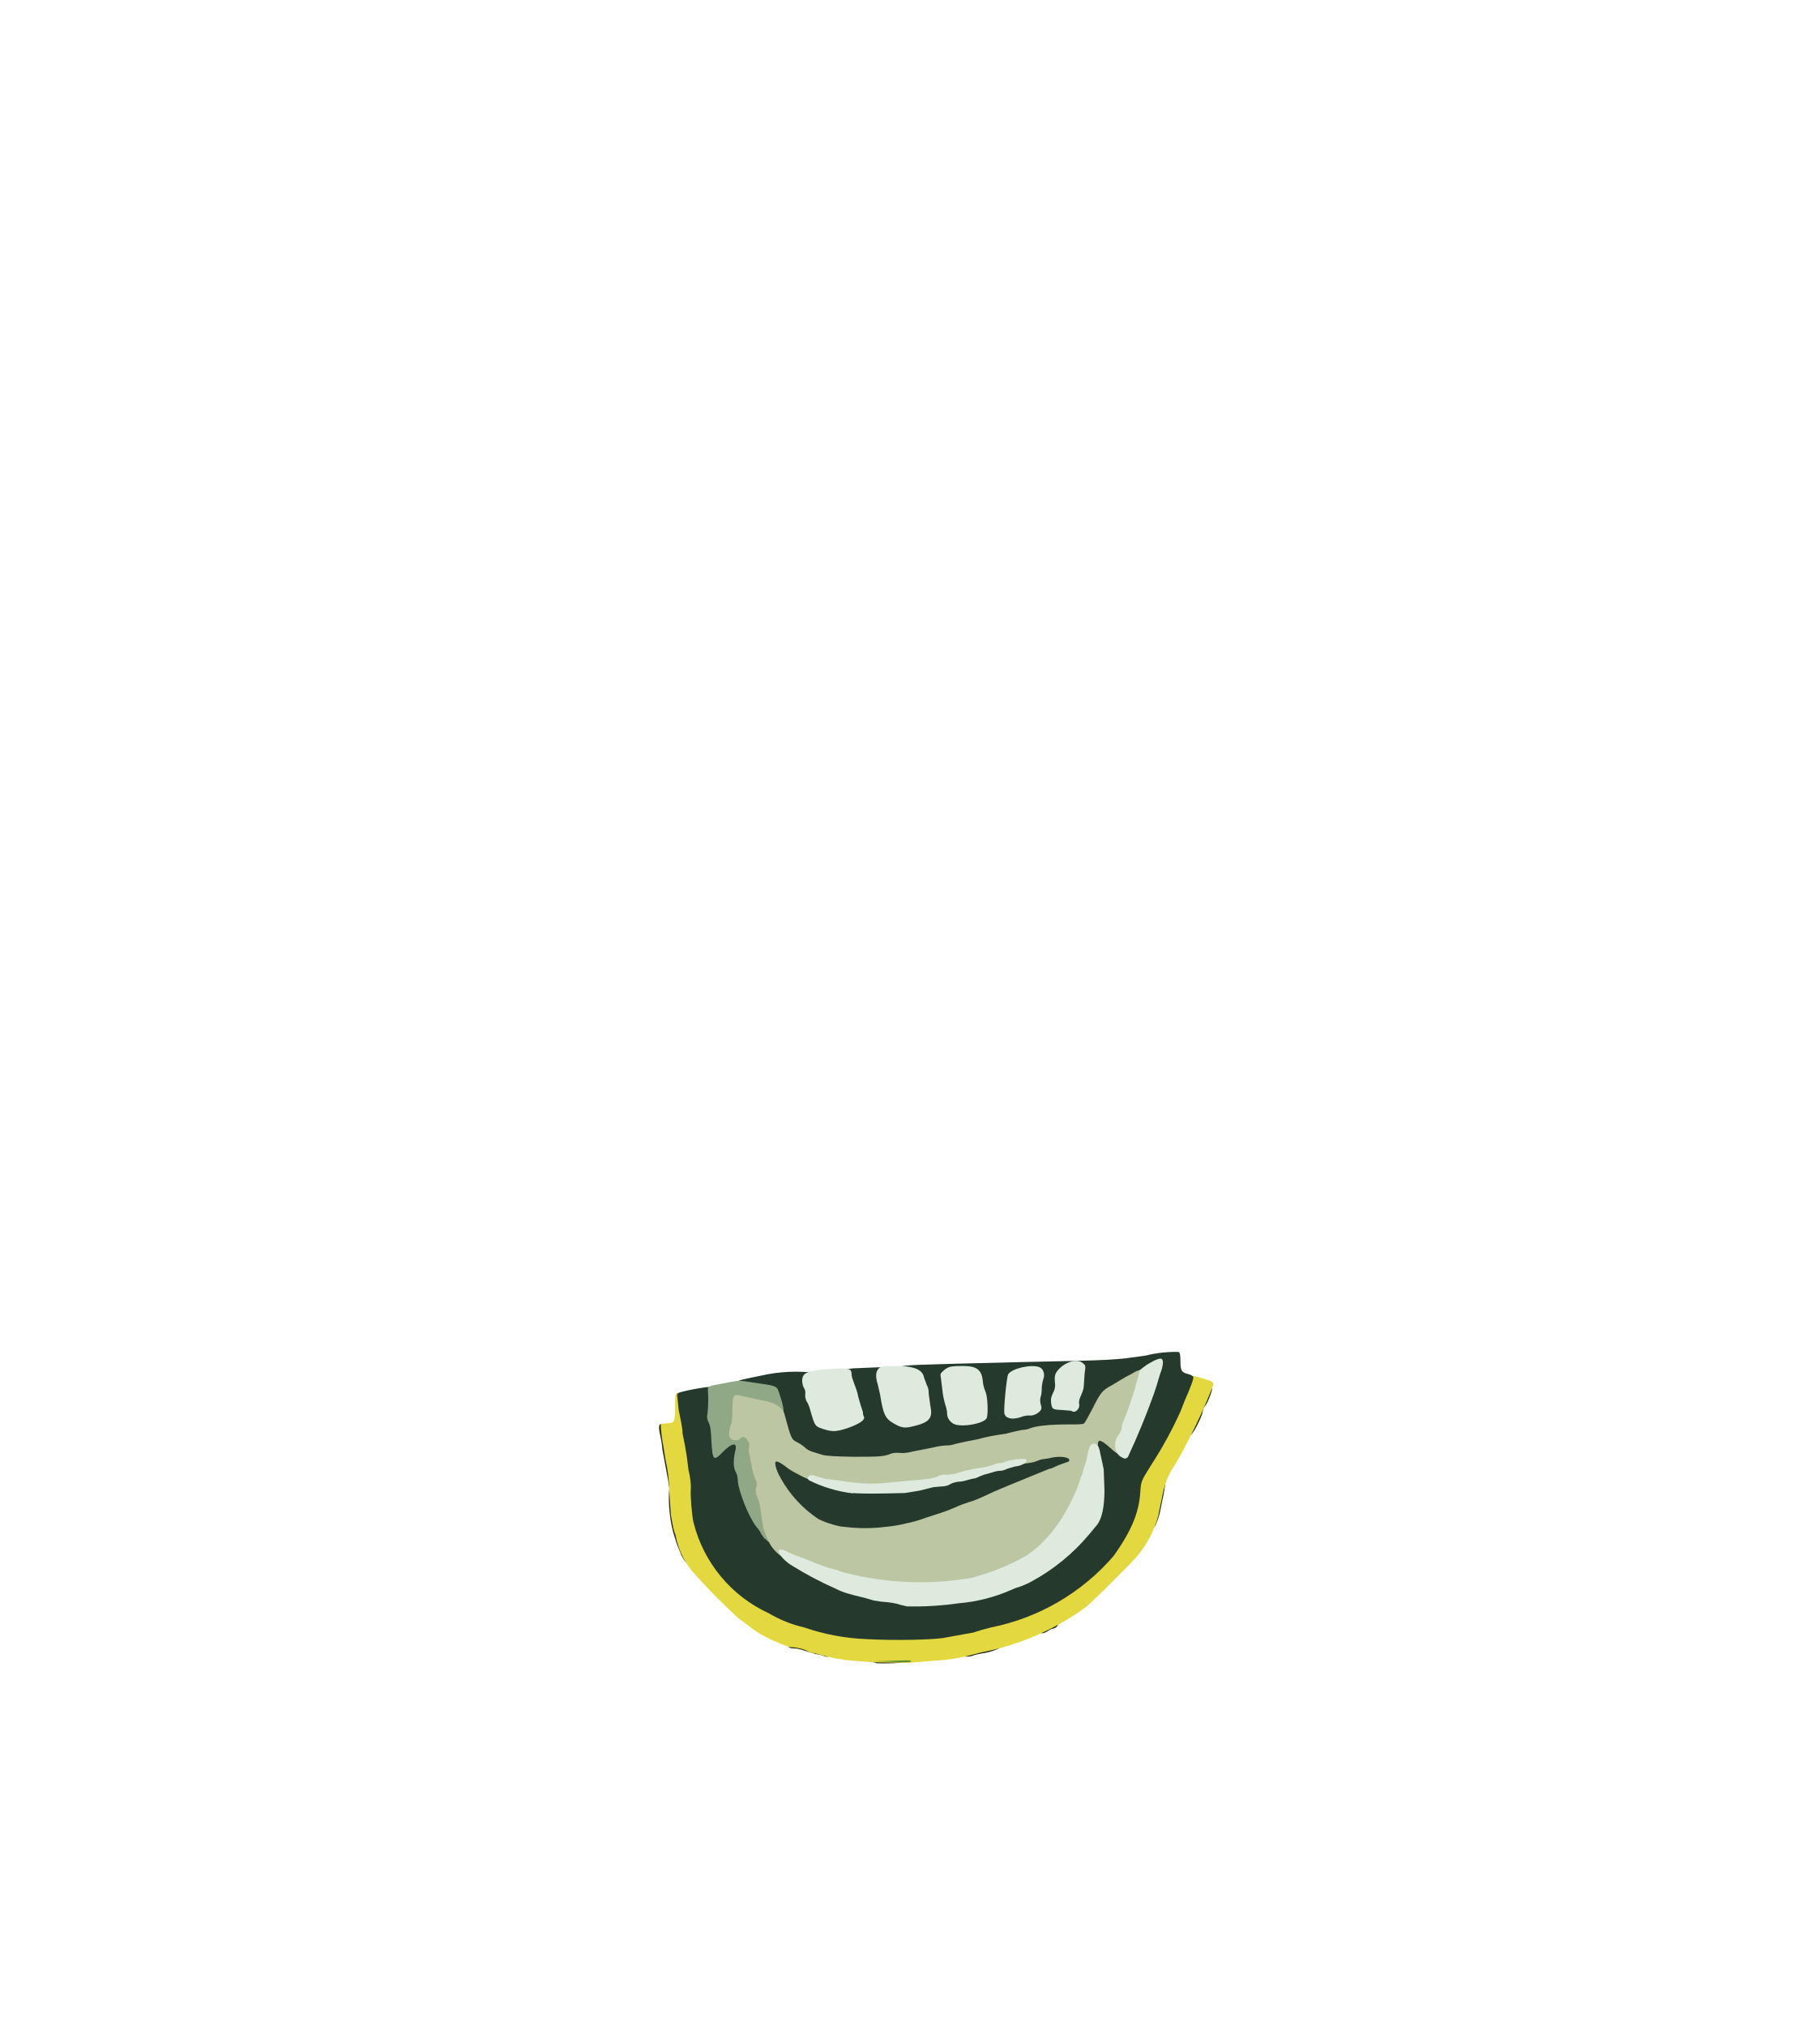
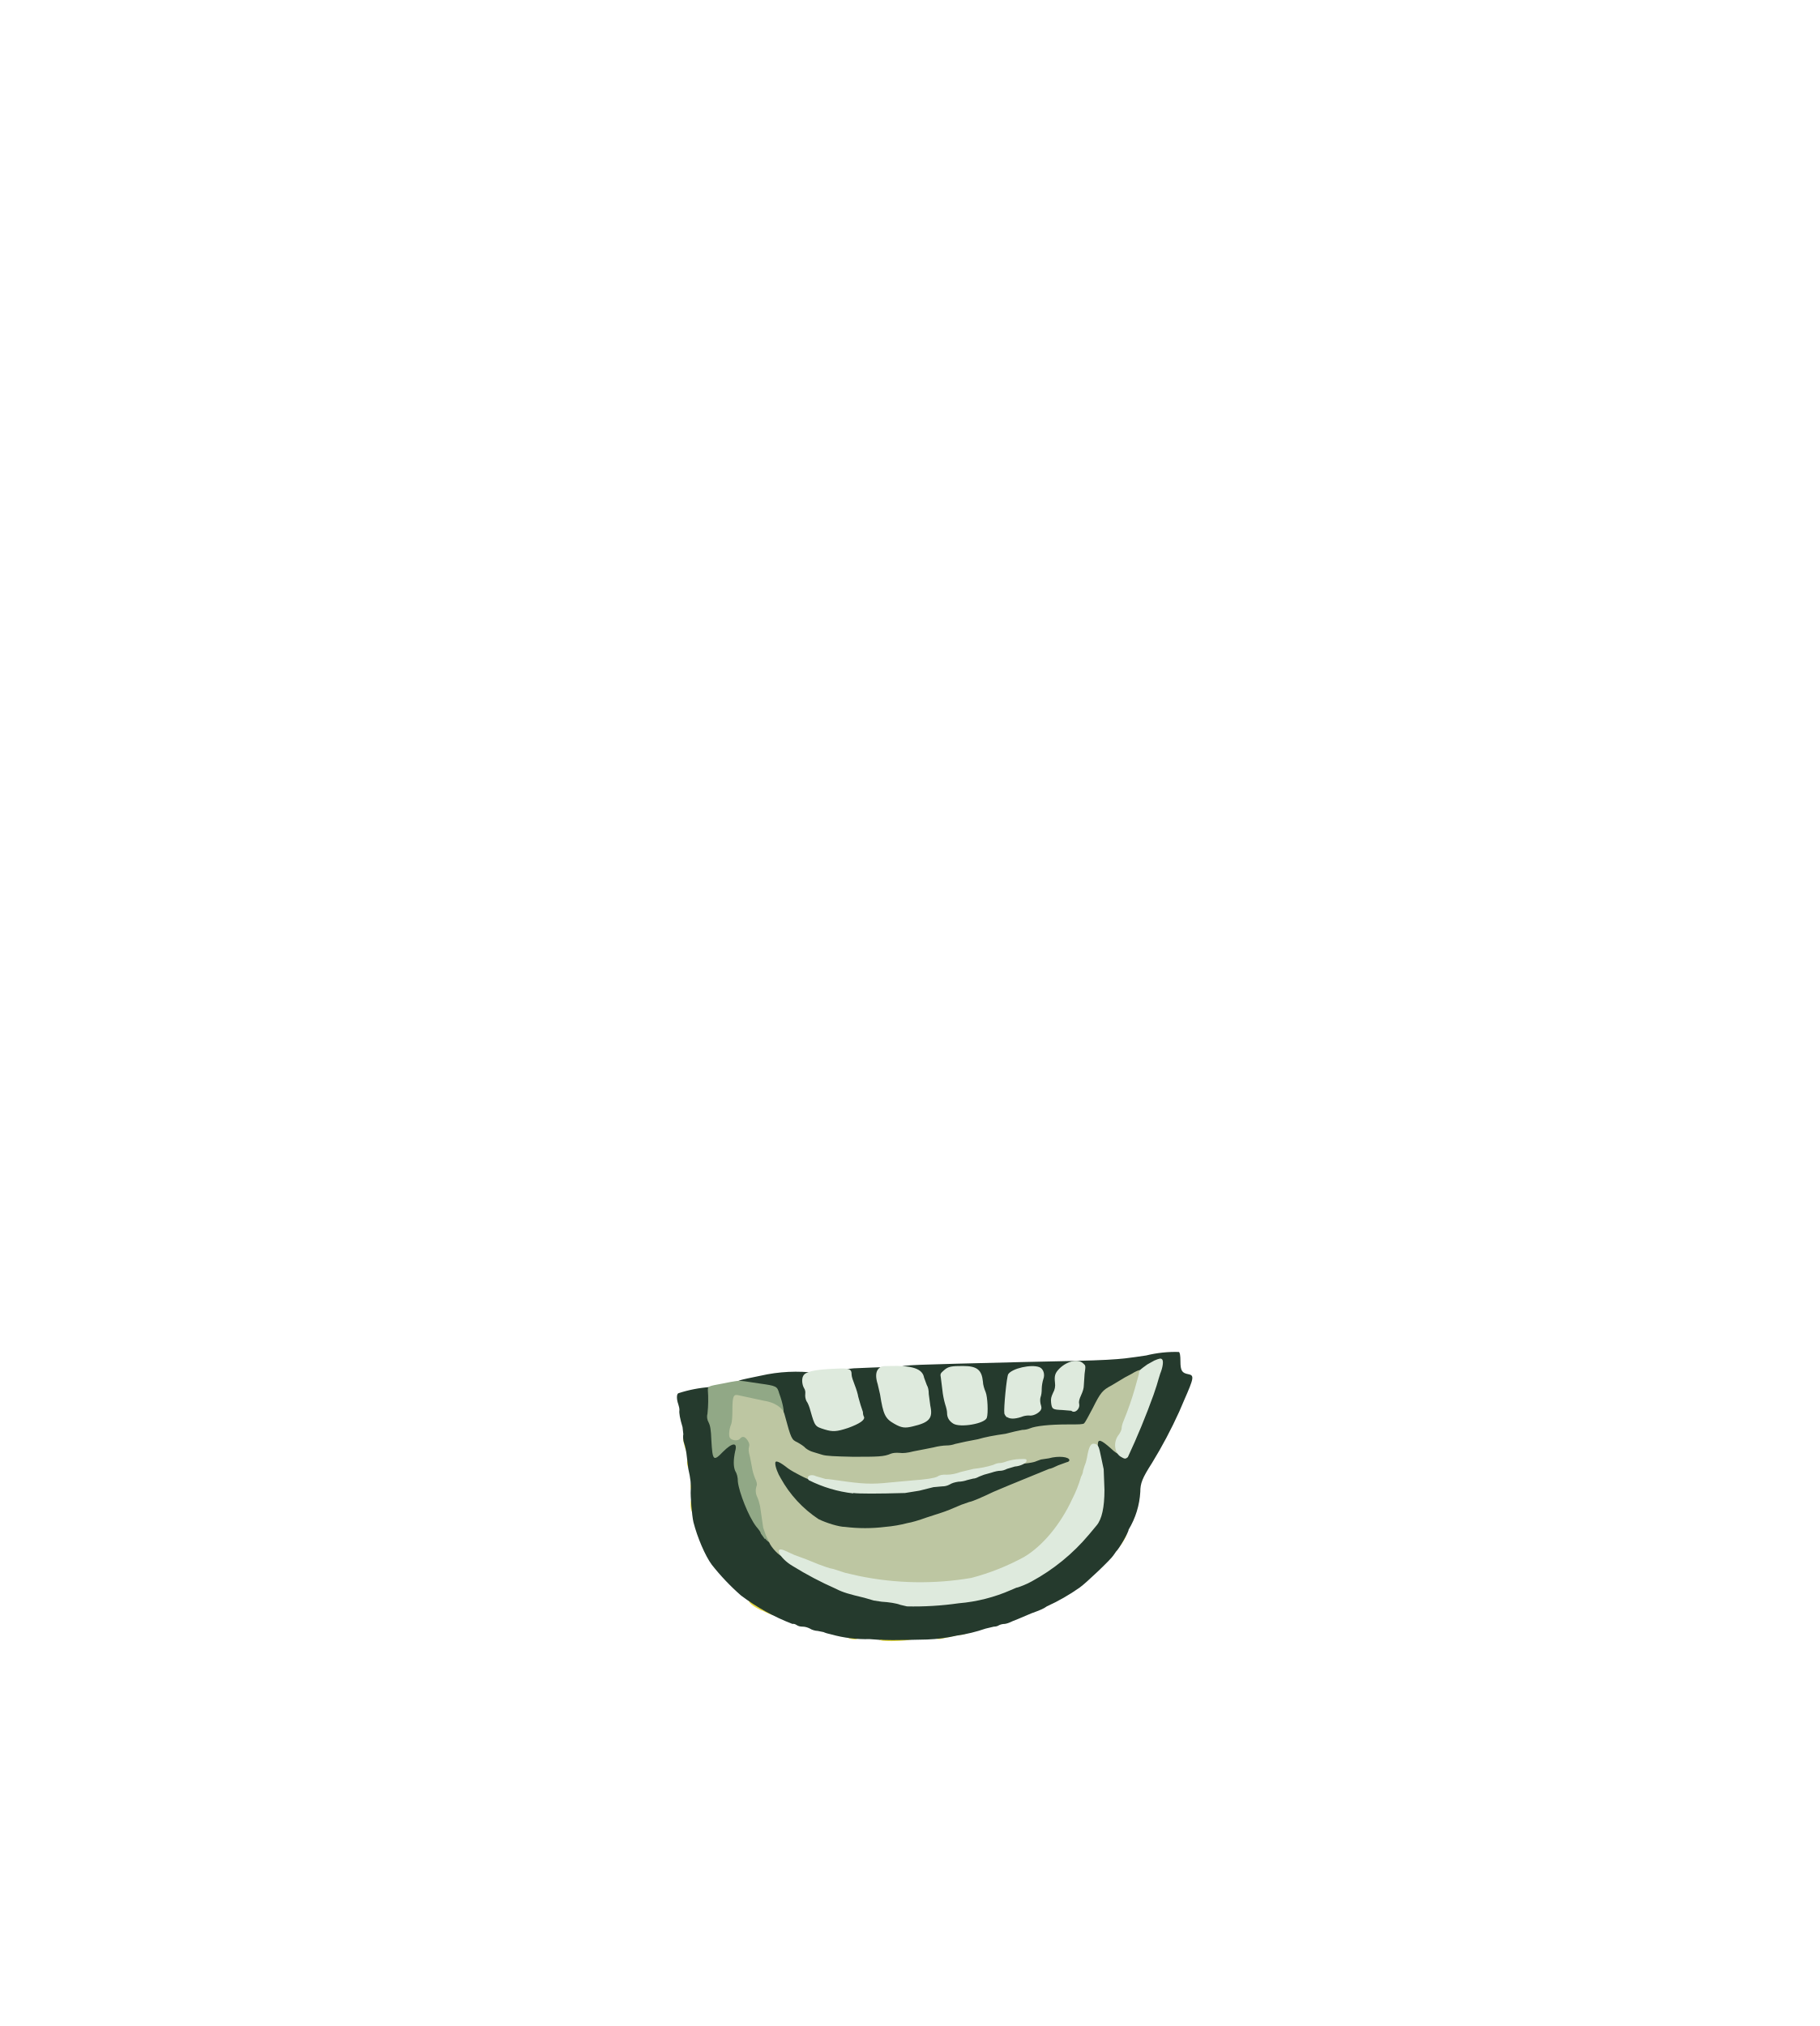
<svg xmlns="http://www.w3.org/2000/svg" viewBox="0 0 467 520">
  <style>.green{fill:#598e2f}.shield{fill:#2a321f}.outline{fill:#253a2d}.olive{fill:#2c360a}.bone{fill:#bdc6a2}.white{fill:#deeadd}.yellow{fill:#e4d841}.shadow{fill:#1e231a}.green-dark{fill:#496438}.bone-shade{fill:#91a886}.grey{fill:#6e7d68}.rim{fill:#171a12}.letter{fill:#598e2f;stroke:#2a321f;stroke-width:8.86;stroke-linejoin:miter;stroke-miterlimit:2.5;paint-order:stroke}.hole{fill:#1e231a;stroke:#2a321f;stroke-width:2.4;stroke-linejoin:miter}</style>
  <g fill-rule="evenodd">
-     <path d="m224.9 426.8-1-.2q-.6 0-.7-.6-.2-.5 1.7-.6c5.5-.5 8.7 0 8.3 1.2a59 59 0 0 1-8.3.3m-13.6-2-2-.4-2.7-.8c-.8-.3-2-.6-2.6-.6q-2.3 0-1.3-1.2.5-.5.9-.6c.6 0 3.7 1 4.3 1.4.3.3 1.3.5 2.1.5q2.7.2 2.9 1.5 0 .9-1.6.3m36-.2c0-.6 1.2-1.4 2-1.3l2.3-.4c1-.4 2.3-.6 3-.6q1 0 1.3-.3c.3-.5 1.3-.3 1.3.2s-2.7 1.7-5.3 2c-.9.2-2 .4-2.3.6-1 .3-2.3.3-2.3-.2m19.7-6c0-.4 1.2-1.4 1.8-1.4q.5 0 1.3-.6 1-1 1.4-.2c.4.4-.5 1.4-1.2 1.4q-.4 0-1.3.6c-1 .7-2 .8-2 .2m-92.2-19.9-1-2.4-.6-1.9c-1.2-3.4-1.8-9-1.4-12.6l-.3-2-1.5-8.1c0-.5-.2-2-.5-3.3-.6-2.7-.4-3.4.7-3 .7.2.8.6 1 2.9l.6 3 .4 3c.1 1.2.4 2.8.7 3.8.4 1.6.4 1.7 0 2.5s-.5 1 0 1.7q.5.7.3 1.8v2.3l.5 2.5a52 52 0 0 0 2.1 8.5c1 3 1.1 3.4.5 3.4q-.5 0-1.5-2m120.7-7.3q-.3-.4.1-1t.4-1.7q0-1.5 1-2.6c.6-.6.6-.7.2-1.3-.8-1.3 0-4.3 1.4-5.2h.5c.2.1-.4 4-.8 5.4l-.3 1.6a18 18 0 0 1-1.5 4.8q-.5.7-1 0m9.6-23.9.2-1.2 1.1-2.2q.7-1.6 1.4-2.2.8-.6.6-1.5c-.3-1.5 2.3-5.5 2.7-4.3.2.4-1.2 3.9-1.8 4.5q-.5.6-.6 1.5c-.2 1.3-2.5 5.8-3 5.8q-.4.2-.6-.4" class="shield" />
-     <path d="M227.1 426.7c-3 0-6.4-.3-7.6-.4a48 48 0 0 1-10.4-2q-.9 0-1.6-.4c-1.2-.7-3-1.1-4.2-1.1q-1 0-4-1.4a28 28 0 0 1-7.4-4.3l-2.3-1.7a160 160 0 0 1-12-12.2l-1.5-2.1a21 21 0 0 1-2.7-7.1c-.4-1-.6-1.8-1.2-5.2l-.4-6a39 39 0 0 0-1-8.3l-.5-3.2a37 37 0 0 1-.7-5.8l1.5-.2c2 0 2.2-.2 2.2-4 0-3.4 0-3.8.8-3.8 1 0 1.1.3 1.7 4.4q.1 1.7.4 2.9l.5 3 .6 3 .5 3c0 1.2.3 2.6.4 3.3q.7 3.5.6 5.4c-.1 1.4.3 6.5.7 8.3a34 34 0 0 0 6.2 12.8 25 25 0 0 0 6.5 6 50 50 0 0 0 16.4 7.2c4.6 1.5 8.9 2.2 15.4 2.5a133 133 0 0 0 20.9-1l7.2-1.5 2.3-.6a49 49 0 0 0 13.4-4.9 48 48 0 0 0 16.6-12.1 30 30 0 0 0 6.8-16.3c.2-2.8.2-2.7 2.8-6.9l2.8-4.6a103 103 0 0 0 7.5-15.8c1-2.8 1.1-2.8 4.2-1.9 3.1 1 3 1 2.9 1.9a158 158 0 0 1-9.5 19.9 20 20 0 0 0-3.5 8.2l-.7 3.4-.4 2a27 27 0 0 1-5.4 10.3c-.4.7-11.6 11.9-13.2 13.1l-1.4 1-1.2.8a67 67 0 0 1-24.2 9.8l-3.9 1c-2.7.6-4.5.9-7.6 1.1l-7.2.6z" class="yellow" />
-     <path d="M222.4 420.7a56 56 0 0 1-16-3 32 32 0 0 1-9-3.6 35 35 0 0 1-19.4-23.4c-.4-1.7-.8-6.8-.7-8.2q.2-2-.6-5.4l-.4-3.2-.5-3-.6-3c0-1.1-.3-2.5-.4-3.1l-.6-3-.3-3q-.2-.9.1-1.2c.6-.5 7.8-1.8 8.3-1.6q1.5.8.8 7a3 3 0 0 0 .4 2.1q.5 1 .5 2.8c0 3.5.5 4.2 1.8 3 2-1.9 2.6-2 3.9-.8 1 .8 1 .8.6 2.2-.6 2.5-.6 3.8 0 5 .3.7.5 2 .6 3a32 32 0 0 0 5.8 13.2c0 .2 2 2.4 3.5 4.1 1.9 2 6 4.7 9.6 6.5a42 42 0 0 0 14.5 5.2l2 .3a55 55 0 0 0 22.5 0A42 42 0 0 0 261 406c.3 0 2.7-1 3.8-1.6l1.4-.8a44 44 0 0 0 13.8-12.1q2-2.5 2-9.1c0-2.2 0-4.6-.2-5.3l-.7-3.3-.6-2.5q-.6-1.2.4-2.3c1.1-1.3 2-1 5.3 2q1.7 1.7 2.3 1.7c.4 0 1.5-2 1.5-2.7l.5-1.4c.6-1.3 3.4-8.3 4-10.1l.8-2.1 1.2-4c.7-1.4-.1-1.8-1.5-.8l-2.4 1.4-8.1 4.6q-.6.2-2.5 3.9c-1 2-2.2 4-2.7 4.6-1 1-1 1-5 1a35 35 0 0 0-12 1.4l-1.8.4c-.3.2-1.4.4-2.4.6q-4.4.7-7.1 1.4l-3.1.6c-.8 0-2 .4-2.7.6q-1 .3-2.3.4c-.7 0-2.2.2-3.3.5l-2.5.5-2.6.5q-2.1.6-3.6.4-1.5 0-2.2.2c-1.8.7-3.4.9-9.8.8-4.7-.1-6.8-.2-7.7-.5l-2.5-.7a6 6 0 0 1-2.5-1.4q-1.2-1-1.6-1c-.8 0-2.8-2.3-3.2-3.8l-.8-2.4-.6-2.5-1.1-4.7q-.3-1.5-3.6-1.8-6-.6-6-1.7c0-.6.1-.6 5.9-1.8a41 41 0 0 1 14.4-.7q0 .5-1 1-1.8.9-.6 3 .5.7.3 1.6-.1.8.4 1.7l1 2.4c.7 2.8.9 3 2.3 3.5q2.4.6 3.8.2l2.5-1c2-.6 2-.6 1.8-1.9 0-.7-.4-1.7-.6-2.1l-.6-2.2c-.1-.7-.5-2-.9-3s-.7-2.3-.8-3v-1.2l1.9-.2 4.7-.2 2.8-.1v1.6q-.2 1.6.4 3.2c.3.8.5 1.9.5 2.4l.4 1.8q.3.9.3 1.8c0 1.5 2.3 3.3 4.2 3.3 1 0 2.9-.4 4.2-1 1.2-.4 1.3-1 .8-3.1l-.4-3q0-1.4-.5-2.3l-.6-1.7c-.2-.7-1.7-1.6-2.9-1.6-.9 0-1.9-.8-1.7-1.4s3-.6 30.6-1.3c24.2-.5 24.2-.5 32.3-1.7a31 31 0 0 1 8.4-.9q.4.2.4 2.4c0 2.4.3 2.9 2.1 3.3q1 .3 1.2.7c.2.3-.7 2.7-2.2 6.1l-1.1 2.8a103 103 0 0 1-7.5 13.7c-2.6 4.2-2.6 4.1-2.8 6.9-.3 5.2-2.2 9.9-6.8 16.4a56 56 0 0 1-31.5 18.4l-2.3.6-2.2.7-7.2 1.3c-2.6.6-13.2.8-20.3.4m-3.4-27-2.1-.2a19 19 0 0 1-6.8-2 40 40 0 0 1-11.1-12c-.6-.8-1.7-3.5-1.7-4l.7-.9c1.2-1.3 1.7-1.2 4.4.9 2.4 1.8 9 4.7 12.7 5.6 2.8.7 7.4 1 11.9.8l5.4-.2c.7 0 2.3-.3 3.7-.6l3.6-.9 2.2-.2a4 4 0 0 0 2-.5c.4-.3 1.4-.6 2.2-.7q1.2 0 2.2-.4l1.6-.4q.6 0 1.5-.5l1.3-.5 1.8-.5c.9-.3 2-.5 2.4-.5q.8 0 1.7-.5 1-.5 1.6-.5l2.1-.5q1.4-.5 2.4-.5.8 0 1.3-.4a2 2 0 0 1 1.2-.4l2-.3a10 10 0 0 1 4.8-.1c1 .2 2.3 1.4 2.3 2 0 .5-1.6 1.9-2.4 2l-2.3 1-2.3.8q-1 .2-2.2 1l-1.7.6q-.5 0-2.3 1l-2 .8c-.3 0-4.7 1.8-6.1 2.5a41 41 0 0 1-8.1 3.3 48 48 0 0 1-9.2 3.3 42 42 0 0 1-7.2 2c-2.7.5-10.4 1-11.5.7m31.4-29.6c1.5-.2 1.6-.4 1.6-3.1 0-2 0-2.6-.4-3.6-.3-.7-.6-2-.7-2.7q-.1-1.5-.5-1.9c-.6-.6-4.2-1-5.5-.6-1.6.5-1.8.7-1.7 1.5q.3 4.8 1 6.8l.6 2.4c0 1.6 1.4 1.9 5.6 1.2m11.8-1.9a5 5 0 0 1 2.2-.3q1.8.3 1.4-1.5-.5-1 0-1.7l.2-2.2q0-1.4.4-2.3c.4-1.1.4-1 0-1.6-.8-.7-5.3-.2-6.1.7-.4.5-1 8.8-.7 9.1q.3.7 2.6-.1m13.6-3c.8-2.3 1.7-7.4 1.3-8-.2-.4-2-.2-3 .3q-2 .8-1.7 3.5c.2 1 0 1.5-.5 2.8q-1.6 3 2.1 2.8c1.3 0 1.3 0 1.8-1.4" class="outline" />
-     <path d="m227.9 426.5-3.8-.1 3.8-.1c5.7-.2 5.8-.2 6 0 0 .4-1.1.4-6 .2" class="green" />
+     <path d="M226 421q-1-.5-.5-1.1c.5-.6 8-.6 8.5 0q.5.4 0 .8c-.6.5-6.9.7-8 .3m-8-.5c-.8-.3-1-1.1-.3-1.4 1.2-.4 3 .4 2.7 1.2q-.5.8-2.5.2m22.3-.1c-.2-.7.8-1.5 1.8-1.3q.8 0 1.5-.3.7-.4 1.4 0t1.4-.3c.9-.6 1.8-.5 1.8.2s-.4.8-2.3 1l-4.6 1q-.8 0-1-.3m-44.7-7c-2.5-1.3-3.3-2-3.3-2.7q-.2-1 2.1.4 4.7 2.6 4.2 3.2c-.2.3-.6.2-3-1m90.3-15.6c-.2-.3 1.2-2.9 2-3.7.5-.6 1.4-.8 1.4-.3s-1 2.3-1.9 3.3q-1 1.3-1.5.7M177.6 388c-.5-1-.4-3 0-3.3.8-.3 1.4.8 1.3 2.4 0 1.2-.1 1.4-.5 1.5q-.6 0-.8-.6m-.2-5.7q-.2-.4-.1-1.2.3-1.6 1.3-.3c.4.6.4.6 0 1.2q-.7 1-1.2.3m-.9-6c-.5-1.6.3-2.3 1.1-1 .6.8.4 1.7-.3 1.8q-.6.1-.8-.8m-.3-3.8c-.6-1.3-1-3.4-.7-3.7q.7-.5 1.5 1.5.9 2.4 0 2.6-.5.3-.8-.4" class="yellow" />
+     <path d="m226 420.9-2.8-.2a33 33 0 0 1-9.8-1.2q-1.4-.3-2-.6l-1.5-.3c-.6 0-1.6-.3-2-.6q-1-.5-1.9-.5t-1.5-.4-1.1-.3a54 54 0 0 1-13.2-7.3 59 59 0 0 1-7.5-7.9c-1.7-2.3-3.7-7-4.7-10.9-.4-1.7-.8-6.8-.7-8.2q.2-2-.6-5.4l-.4-3.2c-.1-1.1-.4-2.7-.7-3.5s-.3-1.9-.2-2.3l-.2-1.8q-1-3.3-.8-4.4 0-.6-.3-1.5c-.4-1.1-.5-2.5 0-2.8a34 34 0 0 1 8.2-1.6q1.5.8.8 7a3 3 0 0 0 .4 2.1q.5 1 .5 2.8c0 3.5.5 4.2 1.8 3 2-1.9 2.6-2 3.9-.8 1 .8 1 .8.6 2.2-.6 2.5-.6 3.8 0 5 .3.7.5 2 .6 3a32 32 0 0 0 5.8 13.2c0 .2 2 2.4 3.5 4.1 1.9 2 6 4.7 9.6 6.5a42 42 0 0 0 14.5 5.2l2 .3a55 55 0 0 0 22.5 0A42 42 0 0 0 261 406c.3 0 2.7-1 3.8-1.6l1.4-.8a44 44 0 0 0 13.8-12.1q2-2.5 2-9.1c0-2.2 0-4.6-.2-5.3l-.7-3.3-.6-2.5q-.6-1.2.4-2.3c1.1-1.3 2-1 5.3 2q1.7 1.7 2.3 1.7c.4 0 1.5-2 1.5-2.7l.5-1.4c.6-1.3 3.4-8.3 4-10.1l.8-2.1 1.2-4c.7-1.4-.1-1.8-1.5-.8l-2.4 1.4-8.1 4.6q-.6.2-2.5 3.9c-1 2-2.2 4-2.7 4.6-1 1-1 1-5 1a35 35 0 0 0-12 1.4l-1.8.4c-.3.2-1.4.4-2.4.6q-4.4.7-7.1 1.4l-3.1.6c-.8 0-2 .4-2.7.6q-1 .3-2.3.4c-.7 0-2.2.2-3.3.5l-2.5.5-2.6.5q-2.1.6-3.6.4-1.5 0-2.2.2c-1.8.7-3.4.9-9.8.8-4.7-.1-6.8-.2-7.7-.5l-2.5-.7a6 6 0 0 1-2.5-1.4q-1.2-1-1.6-1c-.8 0-2.8-2.3-3.2-3.8l-.8-2.4-.6-2.5-1.1-4.7q-.3-1.5-3.6-1.8-6-.6-6-1.7c0-.6.1-.6 5.9-1.8a41 41 0 0 1 14.4-.7q0 .5-1 1-1.8.9-.6 3 .5.7.3 1.6-.1.8.4 1.7l1 2.4c.7 2.8.9 3 2.3 3.5q2.4.6 3.8.2l2.5-1c2-.6 2-.6 1.8-1.9 0-.7-.4-1.7-.6-2.1l-.6-2.2c-.1-.7-.5-2-.9-3s-.7-2.3-.8-3v-1.2l1.9-.2 4.7-.2 2.8-.1v1.6q-.2 1.6.4 3.2c.3.8.5 1.9.5 2.4l.4 1.8q.3.9.3 1.8c0 1.5 2.3 3.3 4.2 3.3 1 0 2.9-.4 4.2-1 1.2-.4 1.3-1 .8-3.1l-.4-3q0-1.4-.5-2.3l-.6-1.7c-.2-.7-1.7-1.6-2.9-1.6-.9 0-1.9-.8-1.7-1.4s3-.6 30.6-1.3c24.2-.5 24.2-.5 32.3-1.7a31 31 0 0 1 8.4-.9q.4.2.4 2.4c0 2.4.4 3 2 3.3s1.5.9-1.1 6.8l-1.2 2.8a120 120 0 0 1-7 13.2c-2.5 3.9-3 5.2-3 7.4a21 21 0 0 1-3 9.7c0 .7-2.5 5-3.2 5.6l-.7 1c-.6 1-7 7.1-8.7 8.3a52 52 0 0 1-8.4 4.8c-.8.6-1.8 1-4 1.8l-3.3 1.4-1.5.6q-1.2.6-2 .7-.7 0-1.4.3-.6.4-1.4.4l-2.1.5a41 41 0 0 1-7.4 1.8 41 41 0 0 1-7.6 1q-11.7.3-12 0m-7-27.1c-.3-.2-1.3-.3-2.1-.3a19 19 0 0 1-6.8-2 40 40 0 0 1-11.1-12c-.6-.8-1.7-3.5-1.7-4l.7-.9c1.2-1.3 1.7-1.2 4.4.9 2.4 1.8 9 4.7 12.7 5.6 2.8.7 7.4 1 11.9.8l5.4-.2c.7 0 2.3-.3 3.7-.6l3.6-.9 2.2-.2a4 4 0 0 0 2-.5c.4-.3 1.4-.6 2.2-.7.7 0 1.7-.2 2.2-.4l1.6-.4q.6 0 1.5-.5l1.3-.5 1.8-.5c.9-.3 2-.5 2.4-.5q.8 0 1.7-.5 1-.5 1.6-.5l2.1-.5q1.4-.5 2.4-.5.8 0 1.3-.4a2 2 0 0 1 1.2-.4l2-.3a10 10 0 0 1 4.8-.1c1 .2 2.3 1.4 2.3 2 0 .5-1.6 1.9-2.4 2l-2.3 1-2.3.8q-1 .2-2.2 1l-1.7.6q-.5 0-2.3 1l-2 .8c-.3 0-4.7 1.8-6.1 2.5a41 41 0 0 1-8.1 3.3 48 48 0 0 1-9.2 3.3 42 42 0 0 1-7.2 2c-2.7.5-10.4 1-11.5.7m31.4-29.7c1.5-.2 1.6-.4 1.6-3.1 0-2 0-2.6-.4-3.6-.3-.7-.6-2-.7-2.7q-.1-1.5-.5-1.9c-.6-.6-4.2-1-5.5-.6-1.6.5-1.8.7-1.7 1.5q.3 4.8 1 6.8l.6 2.4c0 1.6 1.4 1.9 5.6 1.2m11.8-1.9a5 5 0 0 1 2.2-.3q1.8.3 1.4-1.5-.5-1 0-1.7l.2-2.2q0-1.4.4-2.3c.4-1.1.4-1 0-1.6-.8-.7-5.3-.2-6.1.7-.4.5-1 8.8-.7 9.1q.3.7 2.6-.1m13.6-3c.8-2.3 1.7-7.4 1.3-8-.2-.4-2-.2-3 .3q-2 .8-1.7 3.5c.2 1 0 1.5-.5 2.8q-1.6 3 2.1 2.8c1.3 0 1.3 0 1.8-1.4" class="outline" />
    <path d="m196.3 395-1-1.4q0-.4-1.2-1.8c-2-2.6-4.4-8.8-4.7-11.5q0-1.7-.7-2.8-.7-1.7 0-5c.7-2.4-.7-2.3-3.1.1-2.5 2.6-2.7 2.3-3-2.9-.1-2.8-.3-3.8-.7-4.6a3 3 0 0 1-.3-2.3 33 33 0 0 0 .1-6c0-1 0-1 3.8-1.7 3.5-.7 4-.8 5.5-.6l4 .6c4.3.6 4.5.7 5 2.5 1 2.7 1.4 5 1 5.3l-2-.8q-1.7-1-3-1.1l-2.7-.5-2.6-.3h-1l-.2 2.4c0 1.4-.3 2.9-.5 3.3-.5 1.2.3 2.6.9 1.6.9-1.4 4.4 2.1 3.9 4-.2.7-.2 1.3.5 3.4l.2 1.7q0 1 .7 2.5c.6 1.3.7 1.8.5 2.3q-.4 1.5.2 3 .4.8.7 2.2l.8 5.5q.3 1.2.8 2 .5 1 .2 1.3-.6 1.2-2-.5" class="bone-shade" />
    <path d="m232.2 407.8-3.2-.3-3.9-.5-4.6-1c-.8 0-2.3-.5-3.5-.9l-3.1-.9-3.8-1.2-9.2-3.5c-.7 0-2.9-2.2-3.5-3.7l-.8-1.7-.7-2-.8-5.5q-.3-1.4-.7-2.3-.7-1.4-.2-2.9.3-.6-.4-2-.6-1.5-.8-2.9l-.5-2.6c-.4-1.5-.4-1.8-.2-2.7q.2-.6-.4-1.5-1-1.5-1.9-.5c-.5.7-2 .6-2.6-.1-.4-.4-.3-2.2.3-3.6q.3-.9.3-3.8c0-3.3.3-3.9 1.5-3.6l6.5 1.4c2.8.4 5 1.8 5.4 3.6 1.7 6.3 1.8 6.4 3.3 7.1.7.4 1.7 1 2.1 1.5q.9.7 2 1l2.3.7c1 .3 3.1.4 7.8.5 6.4 0 8 0 9.8-.8q.8-.3 2.2-.2 1.3.2 3.6-.4l2.6-.5 2.5-.5c1.1-.3 2.6-.5 3.3-.5q1.2 0 2.3-.4l2.7-.6 3.1-.6q2.7-.8 7.1-1.4l2.4-.6 1.9-.4q1 0 2-.4c1.4-.6 5-1 9.6-1 3 0 4 0 4.3-.3s1.2-2 2.2-3.9c2-4 2.5-4.6 4.8-5.8l3.5-2.1 1.7-.9q5.3-3.3 2.4 4l-3.4 10.2q0 .6-.7 1.6c-.8.9-.9 1.3-1 3.6q.2 2.5-2.6-.2c-2.6-2.3-3.4-2.6-3.4-1q0 .6-.7 1.6-.5.9-.6 1.8l-.5 1.8q-.5.9-.5 1.5t-.5 1.5-.5 1.5A40 40 0 0 1 263 401a18 18 0 0 1-4.2 2l-2.3 1a60 60 0 0 1-9.5 3 68 68 0 0 1-14.8.7m-5-15.8a34 34 0 0 0 5.8-1c.8-.1 2.9-.7 4.8-1.4l4-1.3q1.3-.4 5-2l2-.7c.8-.1 3.7-1.4 6.2-2.6l3.8-1.6 8.3-3.4 2.2-.9c.4 0 1.5-.5 2.3-.9l2.2-.8q.6-.1.7-.5c0-.9-2.8-1.2-5.3-.5l-2 .3-1.1.4q-.6.3-2 .5l-3 .4c-.8 0-2 .4-2.6.6l-1.7.4-1.8.4a25 25 0 0 1-5 1l-3.3 1q-1.9.6-3.6.6-1.6 0-2.4.4c-1 .5-2.6.8-6.7 1.1l-5.5.5c-4.6.5-7 .4-13.1-.5l-3.4-.4-2.4-.7-1.3-.4c-.7 0-4.6-2-6-3q-3.4-2.7-3.3-1.3c0 .9.7 2.7 1.4 3.8a30 30 0 0 0 9.7 10.5c2 1 5.3 2 6.8 2a42 42 0 0 0 10.3 0" class="bone" />
    <path d="m232.8 412.3-1.7-.4c-1-.4-3-.7-4.8-.8l-2-.3-2.4-.7c-3.8-.9-5.6-1.4-7.3-2.3a90 90 0 0 1-11.2-5.9c-3.4-2-5-5.4-1.7-3.8l2.2 1 3 1.1 3.2 1.3c1.7.6 2.6 1 3.8 1.2l3.1 1 3.5.8a78 78 0 0 0 28.8.5 60 60 0 0 0 13.6-5.4c4.7-2.8 9.3-8.3 12.3-14.8a32 32 0 0 0 2.3-5.8q.5-.9.5-1.5l.4-1.3q.4-.9.6-2c.5-3 1-3.9 2.1-3.6.8.2 1 .7 1.5 3.2l.7 3.3.2 5.3q0 6.7-2 9.1l-2 2.4a51 51 0 0 1-14.7 12c-1 .6-3.5 1.6-3.9 1.6l-1.4.6a42 42 0 0 1-13.4 3.4 81 81 0 0 1-13.4.8m-13.7-29a34 34 0 0 1-11.4-3.4c-.8-1 .5-1.7 1.9-1l2.4.7c.9 0 2.4.3 3.4.4 6.2.9 8.5 1 13.1.5l5.5-.5c4-.3 5.8-.6 6.7-1q.8-.6 2.4-.5 1.7 0 3.6-.7l3.3-.8a25 25 0 0 0 5-1q1-.5 1.8-.5.6 0 1.9-.5c.7-.2 2.1-.5 3.1-.5 1.7-.1 1.8 0 1.8.4 0 .6-1.5 1.4-3 1.5l-2 .6q-1 .5-1.8.5t-2.3.5l-1.8.5-1.3.5q-.9.5-1.5.5l-1.6.4c-.5.2-1.5.4-2.2.4q-1.4.2-2.2.7a4 4 0 0 1-2 .5l-2.2.2-3.6.9-3.7.6q-10.8.3-13.3 0m68.7-9.3c-1.7-1-2-3.9-.5-5.7q.6-.9.7-1.5 0-.8.5-2a79 79 0 0 0 2.9-8.3l1-3.6c.1-1 .3-1.2 1.1-1.8l1.1-.8 1.8-1c1.4-.6 1.7-.6 2-.3.4.4.2 2-.5 3.7l-.4 1.3-.5 1.7-.8 2.4a189 189 0 0 1-6.6 16c-.6.5-.8.5-1.8-.1m-76-7c-2.5-.8-2.5-.7-3.7-4.9-.2-.8-.6-1.9-1-2.4q-.4-.9-.3-1.8t-.3-1.5c-.5-.8-.7-2.4-.2-3.2.5-1 2.8-1.6 8.1-1.8 3.8-.2 4.3 0 4.3 1.6 0 .4.4 1.6.8 2.6s.8 2.3.9 3l.6 2.1.6 1.8q0 .8.3 1.3.3 1.2-4.1 2.8c-3 1-4 1-6 .4m17.8-1.5c-2.3-1.3-2.8-2.4-3.6-7.5l-.6-2.6q-.9-2.8.2-4c.6-.6.9-.7 2.7-.7 6-.2 8.6.7 9 3l.7 1.9q.5.8.5 2.3l.4 3c.7 3.2-.2 4.3-4.5 5.3-2 .5-2.9.4-4.8-.7m15.2 0q-1.6-1-1.6-2.7 0-.8-.5-2.3c-.3-1-.6-2.5-.7-3.6l-.4-3.2c-.2-1-.1-1.1.8-1.9 1.1-1 2-1.1 4.9-1.1 3.6 0 4.8 1 5.1 4 0 .8.4 2 .7 2.7.5 1.2.7 5.4.3 6.6-.5 1.5-6.8 2.6-8.6 1.5m13.8-1.6q-.5-.4-.7-1c-.2-1.3.6-9.5 1-10.1 1-1.5 5.9-2.6 8-1.8 1 .4 1.5 1.8 1 3.1-.2.6-.4 1.7-.4 2.4q0 1.4-.3 2.2-.2.7 0 1.7c.3 1 .3 1.2 0 1.7-.6.8-2 1.5-3 1.3a5 5 0 0 0-2 .4q-2.5.8-3.6 0m16.6-1.6-2.4-.2c-2.5-.1-2.7-.2-2.9-1.9-.1-1 0-1.4.5-2.5a4 4 0 0 0 .5-2.6c-.2-1.8 0-2.5 1.2-3.7 2-1.9 4.7-2.5 6-1.3.7.6.7.6.4 2.7l-.2 3q0 1-.7 2.5t-.5 2.2c.3 1.3-1.1 2.6-2 1.8" class="white" />
  </g>
</svg>
